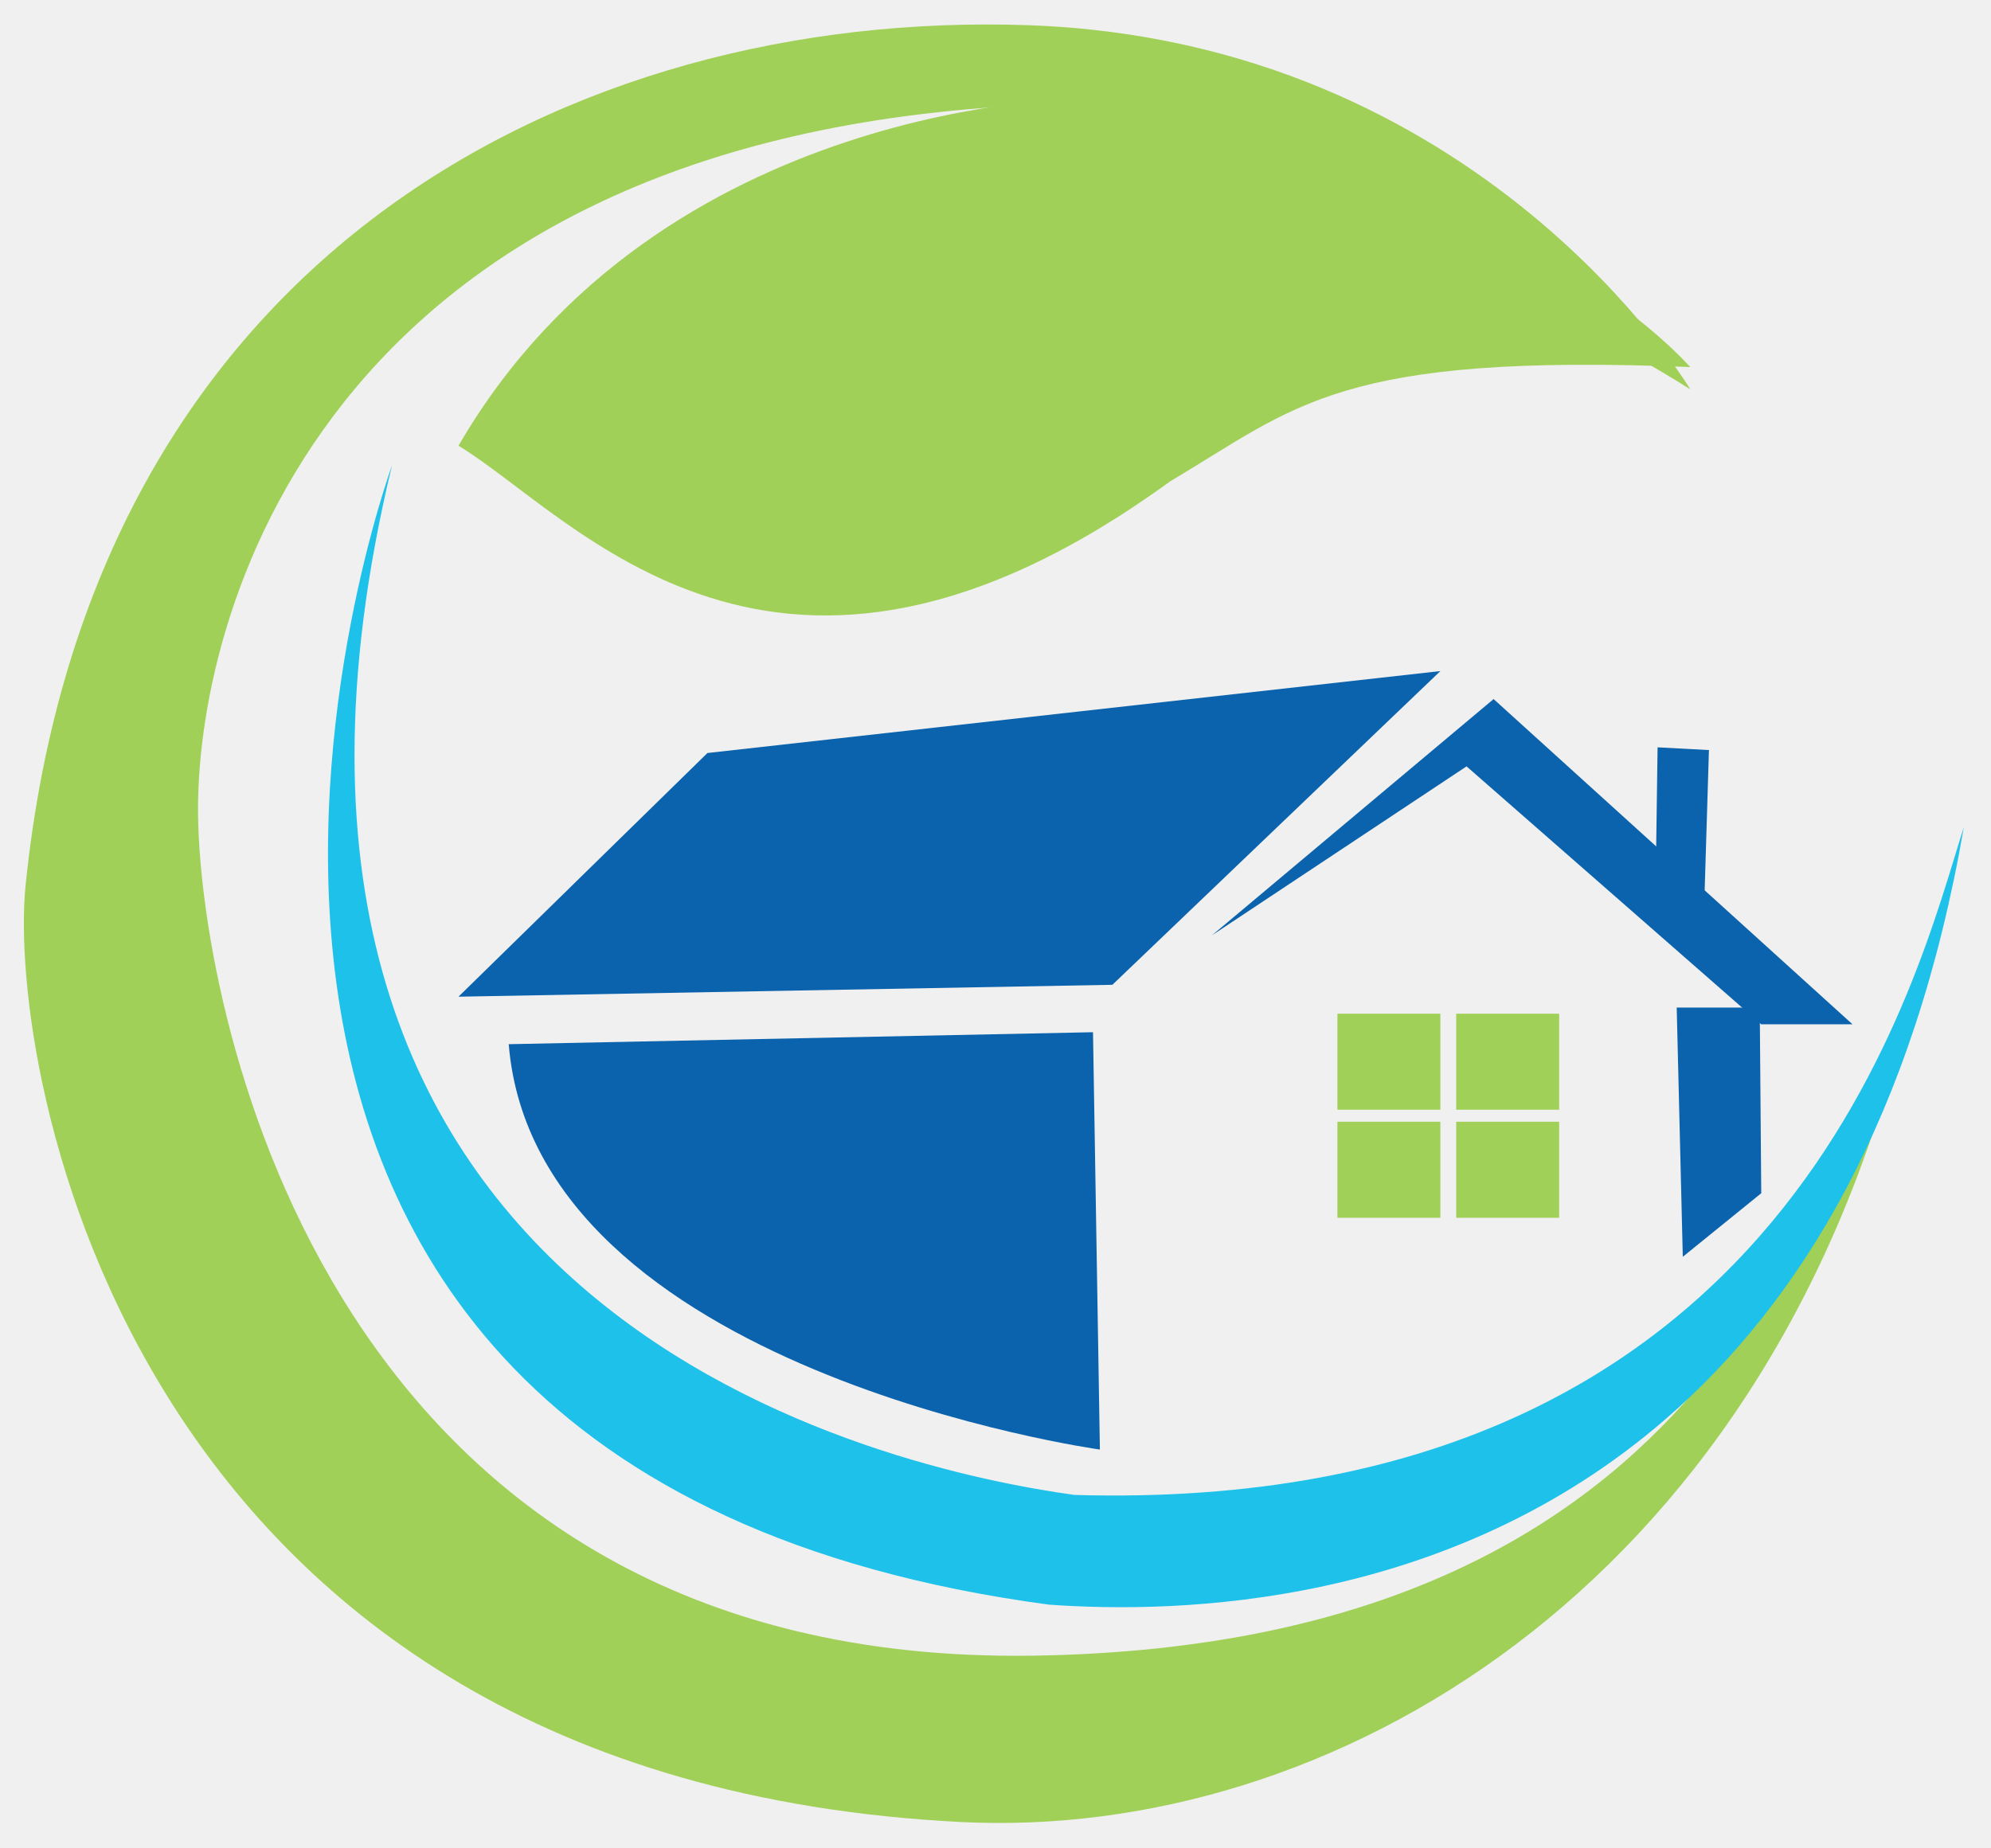
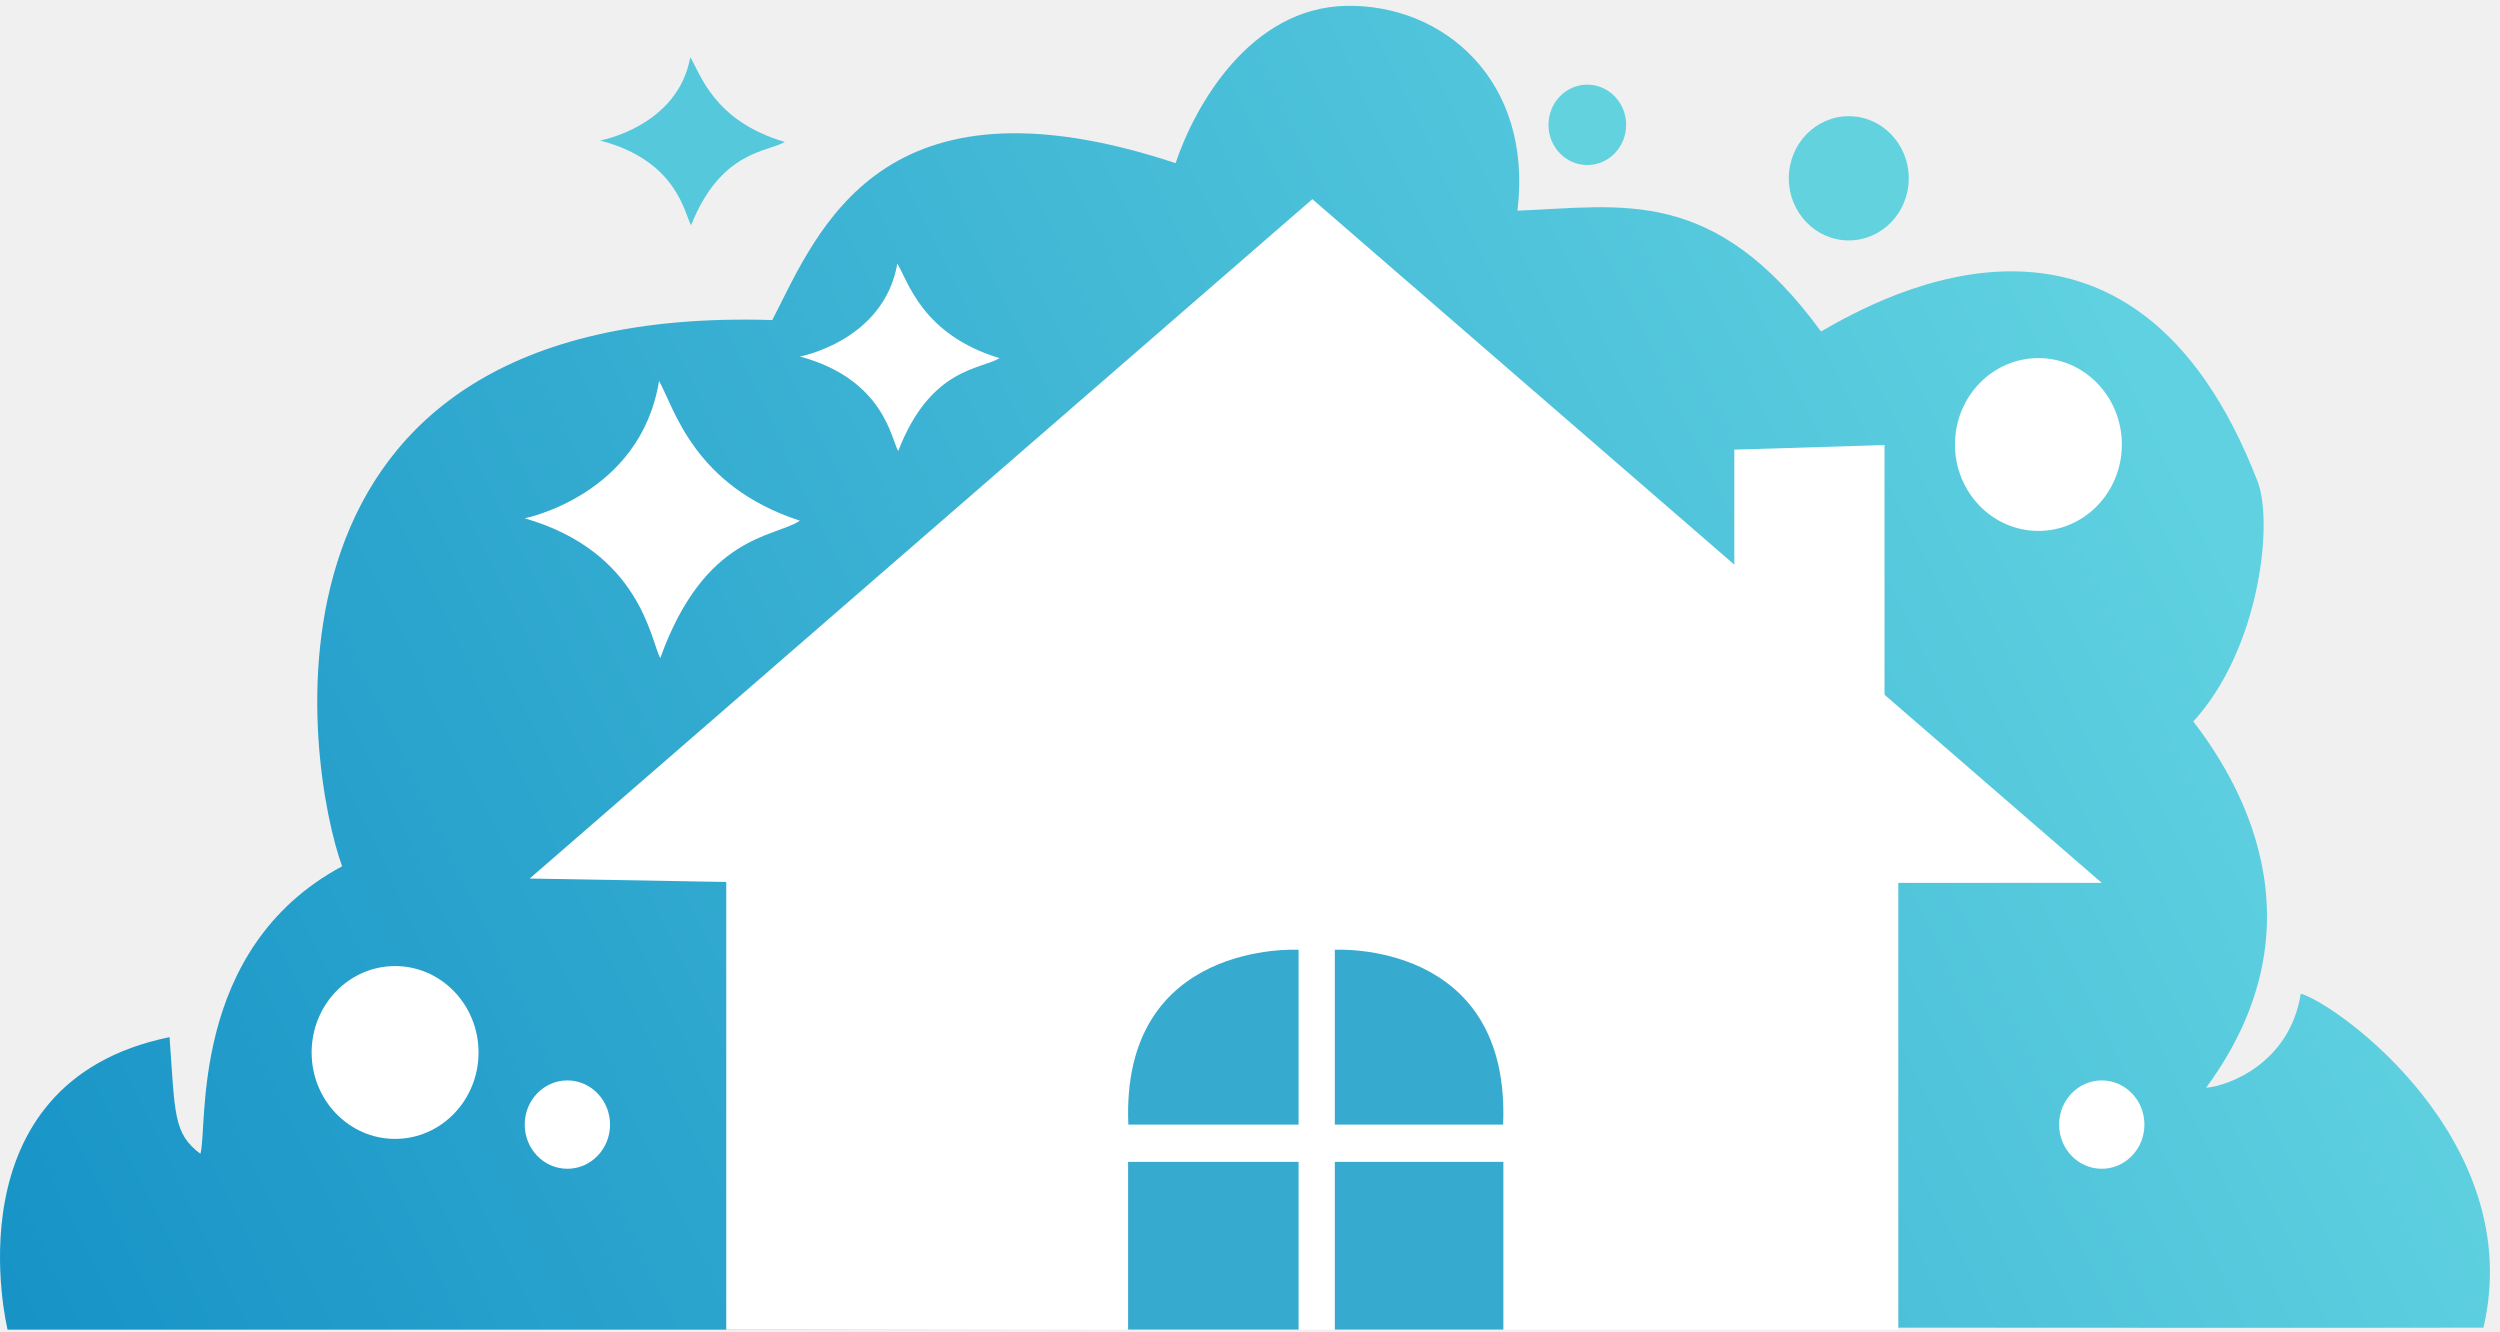
- <svg xmlns="http://www.w3.org/2000/svg" width="100%" height="100%" viewBox="0 0 363 337" version="1.1" xml:space="preserve" style="fill-rule:evenodd;clip-rule:evenodd;stroke-linejoin:round;stroke-miterlimit:2;">
-   <rect id="Artboard1" x="0" y="0" width="362.403" height="336.914" style="fill:none;" />
-   <g id="House">
-     <path d="M202.811,179.592l-119.22,2.168l45.389,-44.438l133.629,-14.943l-59.798,57.213Z" style="fill:#0b63ad;" />
-     <path d="M92.75,190.423l106.526,-2.184l1.257,76.109c-0,0 -102.918,-14.295 -107.783,-73.925Z" style="fill:#0b63ad;" />
-     <path d="M321.111,186.8l16.638,-0.006l-65.435,-59.31l-51.356,43.091l46.424,-30.818l53.729,47.043Z" style="fill:#0b63ad;" />
-     <path d="M301.899,158.492l0.312,-22.205l9.364,0.497l-0.872,28.585l-8.804,-6.877Z" style="fill:#0b63ad;" />
-     <path d="M305.698,183.741l1.11,45.452l14.303,-11.59l-0.274,-33.862l-15.139,-0Z" style="fill:#0b63ad;" />
-     <rect x="243.84" y="184.861" width="18.769" height="17.513" style="fill:#a1d058;" />
-     <rect x="265.5" y="184.861" width="18.769" height="17.513" style="fill:#a1d058;" />
-     <rect x="265.5" y="204.565" width="18.769" height="17.513" style="fill:#a1d058;" />
-     <rect x="243.84" y="204.565" width="18.769" height="17.513" style="fill:#a1d058;" />
+ <svg xmlns="http://www.w3.org/2000/svg" viewBox="0 0 244 130" xml:space="preserve" fill-rule="evenodd" clip-rule="evenodd" stroke-linejoin="round" stroke-miterlimit="2">
+   <g id="clean-cloud">
+     <path d="M70.979 129.773H.741s-5.938-24.087 15.807-28.549c.547 7.529.353 9.386 3.011 11.389.762-2.501-1.194-19.997 13.831-28.062-3.461-9.531-10.76-54.949 41.987-53.314 4.483-8.735 10.591-24.839 39.361-15.315 1.89-5.635 7.285-15.186 16.686-15.352 9.401-.165 18.221 7.221 16.68 19.99 10.139-.378 19.148-2.536 29.631 11.792 6.062-3.51 30.374-17.013 42.606 14.638 1.572 4.068.173 16.407-6.274 23.422 3.983 5.208 13.275 19.405 1.249 35.751 2.011-.136 8.16-2.298 9.239-9.181 3.685 1.073 22.076 14.425 17.831 32.597-7.534.033-57.259 0-57.259 0l-114.148.194Z" fill="url(#_Linear2)" />
+     <path d="M58.571 13.714s7.584-1.363 8.799-8.127c.986 1.567 2.242 6.214 9.227 8.268-1.675 1.004-6.237.811-9.146 8.129-.643-1.058-1.284-6.288-8.88-8.27Z" fill="#56c8dc" />
+     <path d="M78.071 34.797s8.196-1.52 9.509-9.067c1.065 1.748 2.422 6.933 9.97 9.225-1.811 1.12-6.739.904-9.883 9.069-.695-1.18-1.388-7.016-9.596-9.227Zm-26.859 15.79s11.301-2.248 13.111-13.408c1.469 2.585 3.34 10.253 13.748 13.642-2.497 1.656-9.293 1.337-13.627 13.411-.959-1.746-1.914-10.375-13.232-13.645Z" fill="#fff" />
+     <ellipse cx="198.949" cy="43.383" rx="8.145" ry="8.434" fill="#fff" />
+     <ellipse cx="180.44" cy="17.403" rx="5.854" ry="6.062" fill="#62d2df" />
+     <ellipse cx="154.921" cy="12.184" rx="3.79" ry="3.924" fill="#62d2df" />
+     <ellipse cx="38.56" cy="102.722" rx="8.145" ry="8.434" fill="#fff" />
+     <ellipse cx="55.376" cy="109.76" rx="4.164" ry="4.312" fill="#fff" />
+     <ellipse cx="205.132" cy="109.76" rx="4.164" ry="4.312" fill="#fff" />
  </g>
-   <g id="green-circle">
-     <path d="M308.179,71.011c-0,-0 -37.898,-63.622 -120.91,-66.422c-83.012,-2.799 -170.927,42.07 -182.607,156.904c-3.366,33.095 18.474,163.179 170.617,170.782c67.092,3.352 145.465,-42.061 171.408,-143.29c-16.486,22.777 -30.427,111.108 -158.497,112.951c-128.069,1.844 -151.387,-116.461 -152.073,-152.723c-0.685,-36.262 21.994,-122.887 149.188,-129.914c71.617,18.442 122.874,51.712 122.874,51.712Z" style="fill:#a1d058;" />
-     <path d="M197.542,17.951c0,0 -77.179,-0.013 -113.951,63.333c21.152,12.784 57.742,58.847 129.702,6.531c23.117,-13.724 30.769,-23.465 94.886,-20.879c-16.415,-17.825 -58.334,-41.281 -110.637,-48.985Z" style="fill:#a1d058;" />
+   <g id="entire-house" fill="#fff">
+     <path id="House" d="m51.698 85.745 76.388-66.307 77.046 66.733h-19.857v43.602H70.882V86.079l-19.184-.334Z" />
+     <path id="Chimney" d="M169.268 43.884v27.319h14.661V43.437l-14.661.447Z" />
  </g>
-   <path id="blue-circle" d="M71.472,84.872c0,0 -66.932,182.716 119.762,207.758c23.786,1.696 72.904,0.489 112.559,-33.942c24.324,-21.12 45.087,-54.741 54.259,-107.86c-8.397,26.072 -31.116,125.597 -162.167,121.794c-32.49,-4.515 -162.199,-31.331 -124.413,-187.75Z" style="fill:#1ec1e9;" />
+   <g id="Windows" fill="#37abcf">
+     <path d="M110.126 109.76h16.615V92.699s-17.375-1.012-16.615 17.061Zm36.579 0h-16.427V92.699s17.178-1.012 16.427 17.061Zm-36.603 3.641h16.639v16.371h-16.639zm20.176 0h16.451v16.371h-16.451z" />
+   </g>
+   <defs>
+     <linearGradient id="_Linear2" x1="0" y1="0" x2="1" y2="0" gradientUnits="userSpaceOnUse" gradientTransform="rotate(154.294 99.027 38.913) scale(227.6644)">
+       <stop offset="0" stop-color="#5fd1e0" />
+       <stop offset="1" stop-color="#1692c6" />
+     </linearGradient>
+   </defs>
</svg>
